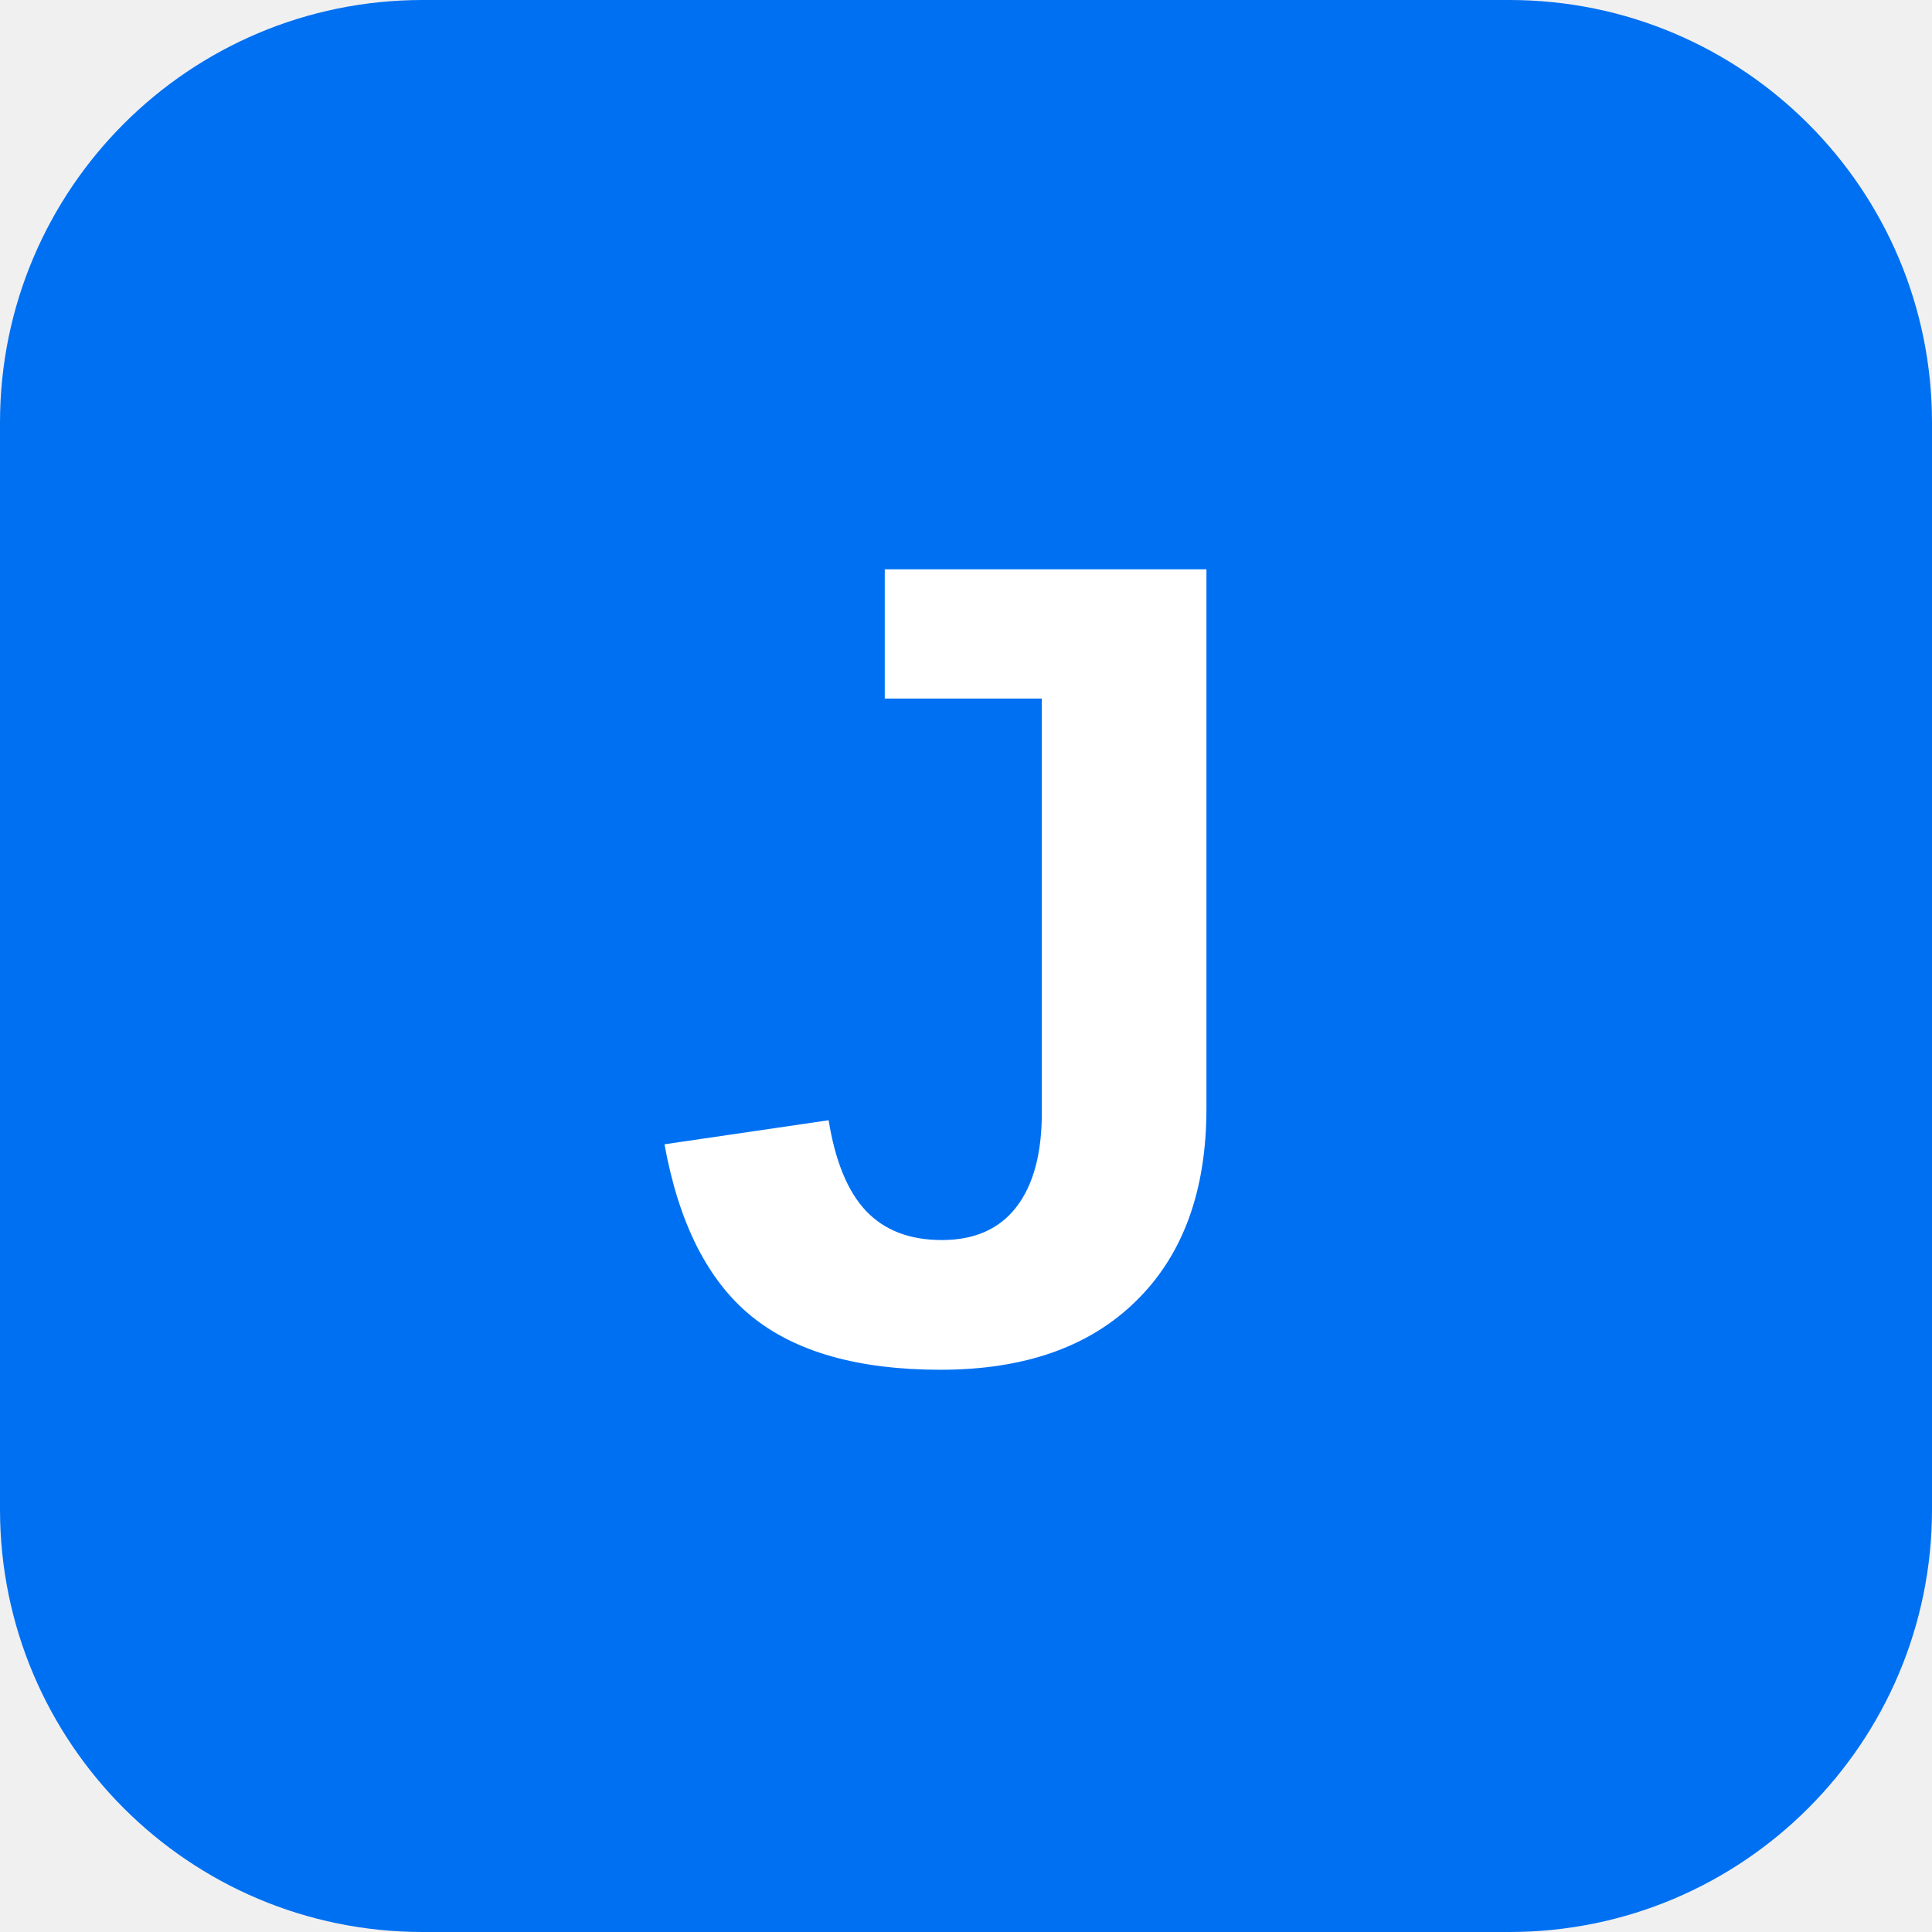
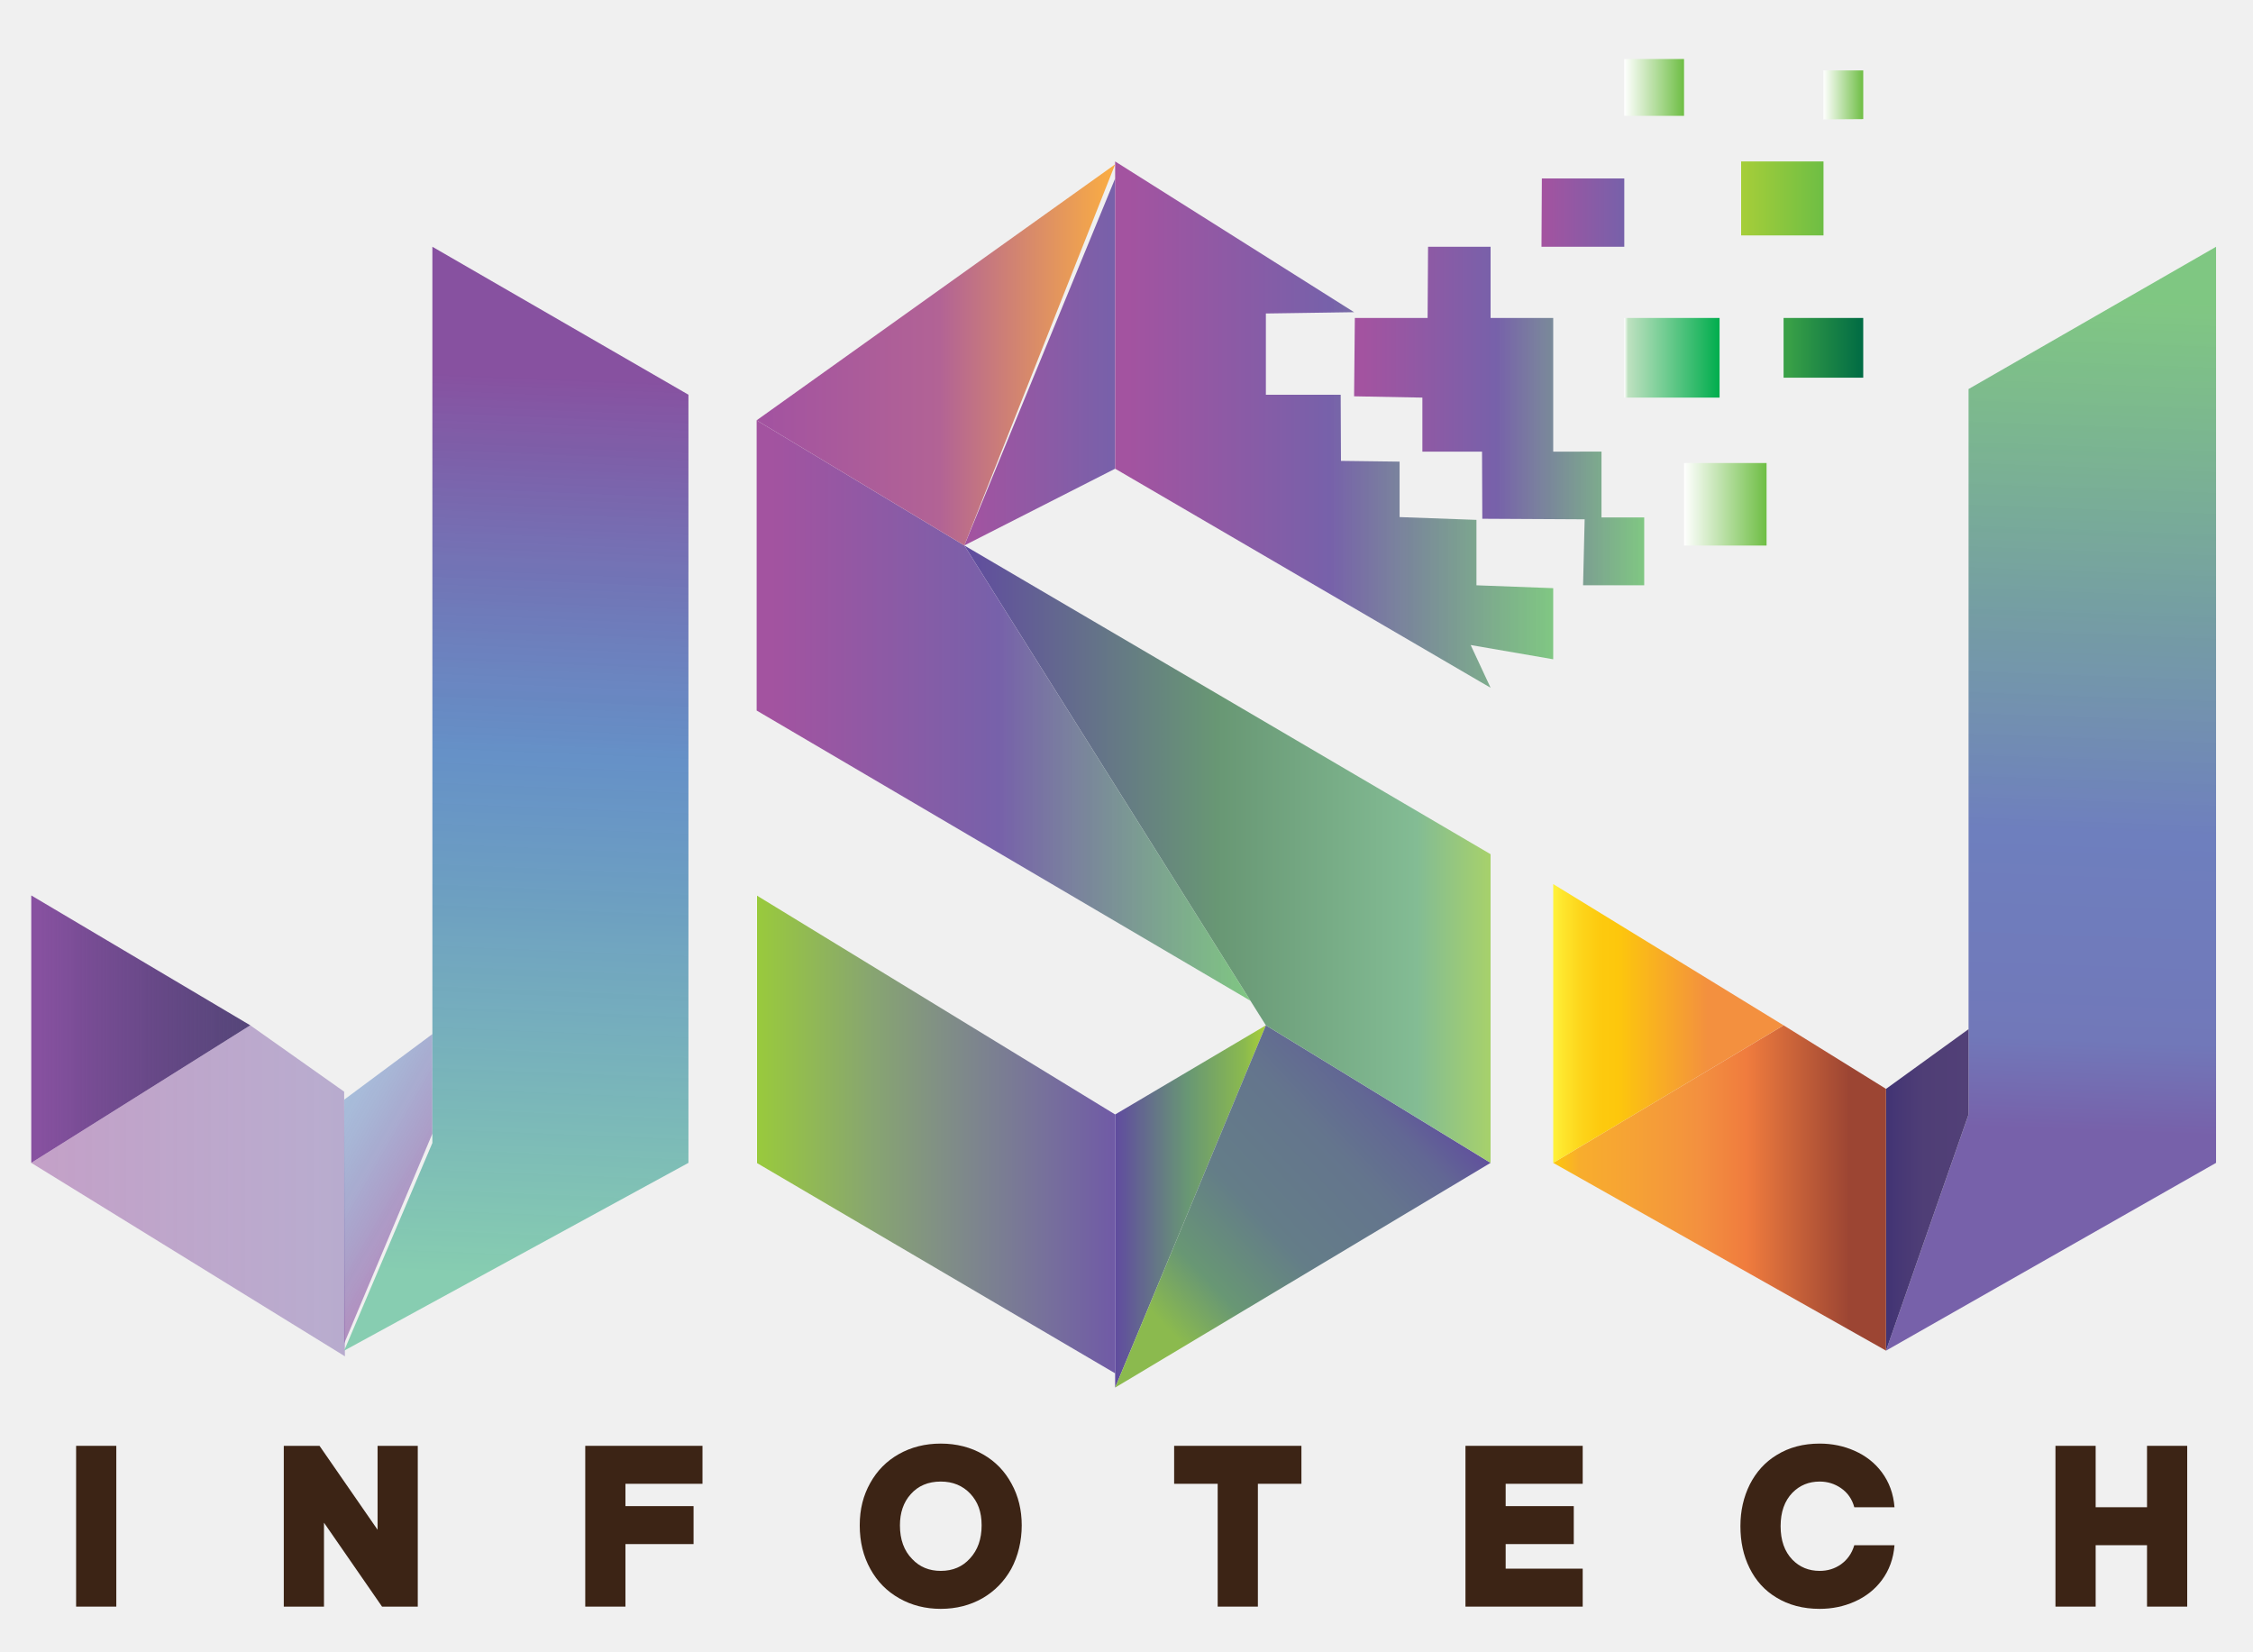
- <svg xmlns="http://www.w3.org/2000/svg" viewBox="0 0 64 64">
-   <rect width="64" height="64" rx="14" fill="#0070F2" />
-   <text x="32" y="45" text-anchor="middle" font-family="Arial,Helvetica,sans-serif" font-size="38" font-weight="700" fill="#fff">J</text>
+ <svg xmlns="http://www.w3.org/2000/svg" id="Layer_1" version="1.1" viewBox="0 0 242.14 177.48">
+   <defs>
+     <style>
+       .st0 {
+         fill: url(#linear-gradient2);
+       }
+ 
+       .st1 {
+         fill: url(#linear-gradient10);
+       }
+ 
+       .st2 {
+         fill: url(#linear-gradient21);
+       }
+ 
+       .st3 {
+         fill: url(#New_Gradient_Swatch_5);
+       }
+ 
+       .st4 {
+         fill: url(#linear-gradient1);
+       }
+ 
+       .st5 {
+         fill: url(#linear-gradient9);
+       }
+ 
+       .st6 {
+         fill: url(#linear-gradient18);
+       }
+ 
+       .st7 {
+         fill: url(#linear-gradient8);
+       }
+ 
+       .st8 {
+         fill: #3c2415;
+       }
+ 
+       .st9 {
+         fill: url(#linear-gradient11);
+       }
+ 
+       .st10 {
+         fill: url(#linear-gradient16);
+       }
+ 
+       .st11 {
+         fill: url(#linear-gradient19);
+       }
+ 
+       .st12 {
+         fill: url(#linear-gradient12);
+       }
+ 
+       .st13 {
+         fill: url(#linear-gradient7);
+       }
+ 
+       .st14 {
+         fill: url(#linear-gradient20);
+       }
+ 
+       .st15 {
+         fill: url(#linear-gradient4);
+       }
+ 
+       .st16 {
+         fill: url(#linear-gradient14);
+       }
+ 
+       .st17 {
+         fill: url(#linear-gradient5);
+       }
+ 
+       .st18 {
+         fill: url(#linear-gradient3);
+       }
+ 
+       .st19 {
+         fill: url(#linear-gradient15);
+       }
+ 
+       .st20 {
+         fill: url(#linear-gradient17);
+       }
+ 
+       .st21 {
+         fill: url(#linear-gradient6);
+       }
+ 
+       .st22 {
+         fill: url(#linear-gradient13);
+       }
+ 
+       .st23 {
+         fill: url(#linear-gradient);
+       }
+ 
+       .st24 {
+         fill: url(#New_Gradient_Swatch_4);
+       }
+     </style>
+     <linearGradient id="linear-gradient" x1="3.36" y1="110.6" x2="26.9" y2="110.6" gradientUnits="userSpaceOnUse">
+       <stop offset=".03" stop-color="#8751a0" />
+       <stop offset="1" stop-color="#2f1c5c" stop-opacity=".8" />
+     </linearGradient>
+     <linearGradient id="linear-gradient1" x1="3.36" y1="127.97" x2="37.07" y2="127.97" gradientUnits="userSpaceOnUse">
+       <stop offset=".03" stop-color="#9852a0" stop-opacity=".5" />
+       <stop offset="1" stop-color="#6e52a2" stop-opacity=".43" />
+     </linearGradient>
+     <linearGradient id="linear-gradient2" x1="45.38" y1="129.86" x2="34.03" y2="123.31" gradientUnits="userSpaceOnUse">
+       <stop offset=".03" stop-color="#8751a0" stop-opacity=".6" />
+       <stop offset="1" stop-color="#4379bd" stop-opacity=".42" />
+     </linearGradient>
+     <linearGradient id="linear-gradient3" x1="59.46" y1="37.5" x2="55.41" y2="137" gradientUnits="userSpaceOnUse">
+       <stop offset=".03" stop-color="#8751a0" />
+       <stop offset=".44" stop-color="#4379bd" stop-opacity=".8" />
+       <stop offset="1" stop-color="#7bc9aa" stop-opacity=".9" />
+     </linearGradient>
+     <linearGradient id="linear-gradient4" x1="81.32" y1="121.91" x2="119.85" y2="121.91" gradientUnits="userSpaceOnUse">
+       <stop offset="0" stop-color="#fff" />
+       <stop offset="0" stop-color="#99ca3c" />
+       <stop offset=".33" stop-color="#87a472" />
+       <stop offset=".5" stop-color="#819184" />
+       <stop offset=".66" stop-color="#7b8091" />
+       <stop offset=".8" stop-color="#77719b" />
+       <stop offset="1" stop-color="#705aa6" />
+     </linearGradient>
+     <linearGradient id="linear-gradient5" x1="119.85" y1="129.66" x2="136.05" y2="129.66" gradientUnits="userSpaceOnUse">
+       <stop offset="0" stop-color="#604b9f" />
+       <stop offset=".48" stop-color="#689774" />
+       <stop offset=".86" stop-color="#8bba4e" />
+       <stop offset="1" stop-color="#abd037" />
+     </linearGradient>
+     <linearGradient id="linear-gradient6" x1="122.79" y1="141.7" x2="151.64" y2="114.24" gradientUnits="userSpaceOnUse">
+       <stop offset=".03" stop-color="#8bba4e" />
+       <stop offset=".2" stop-color="#689774" />
+       <stop offset=".42" stop-color="#647d88" />
+       <stop offset=".69" stop-color="#64758d" />
+       <stop offset=".85" stop-color="#626794" />
+       <stop offset="1" stop-color="#604b9f" />
+     </linearGradient>
+     <linearGradient id="linear-gradient7" x1="103.64" y1="91.8" x2="160.2" y2="91.8" gradientUnits="userSpaceOnUse">
+       <stop offset="0" stop-color="#604b9f" />
+       <stop offset=".48" stop-color="#689774" />
+       <stop offset=".86" stop-color="#83bc94" />
+       <stop offset="1" stop-color="#a7d16b" />
+     </linearGradient>
+     <linearGradient id="linear-gradient8" x1="81.32" y1="76.36" x2="134.39" y2="76.36" gradientUnits="userSpaceOnUse">
+       <stop offset=".03" stop-color="#a353a0" />
+       <stop offset=".49" stop-color="#7761aa" />
+       <stop offset="1" stop-color="#73c276" stop-opacity=".9" />
+     </linearGradient>
+     <linearGradient id="linear-gradient9" x1="81.32" y1="38.14" x2="119.85" y2="38.14" gradientUnits="userSpaceOnUse">
+       <stop offset=".03" stop-color="#a353a0" />
+       <stop offset=".51" stop-color="#b26395" />
+       <stop offset="1" stop-color="#fbae42" />
+     </linearGradient>
+     <linearGradient id="linear-gradient10" x1="103.64" y1="38.9" x2="119.85" y2="38.9" gradientUnits="userSpaceOnUse">
+       <stop offset=".03" stop-color="#a353a0" />
+       <stop offset="1" stop-color="#7761aa" />
+     </linearGradient>
+     <linearGradient id="linear-gradient11" x1="119.85" y1="45.63" x2="166.93" y2="45.63" gradientUnits="userSpaceOnUse">
+       <stop offset=".03" stop-color="#a353a0" />
+       <stop offset=".49" stop-color="#7761aa" />
+       <stop offset="1" stop-color="#73c276" stop-opacity=".9" />
+     </linearGradient>
+     <linearGradient id="linear-gradient12" x1="220.93" y1="121.44" x2="224.21" y2="32.28" gradientUnits="userSpaceOnUse">
+       <stop offset="0" stop-color="#7761aa" />
+       <stop offset=".11" stop-color="#7178b9" />
+       <stop offset=".36" stop-color="#6e7fbe" />
+       <stop offset="1" stop-color="#73c276" stop-opacity=".9" />
+     </linearGradient>
+     <linearGradient id="linear-gradient13" x1="202.7" y1="127.87" x2="211.57" y2="127.87" gradientUnits="userSpaceOnUse">
+       <stop offset="0" stop-color="#413374" />
+       <stop offset=".13" stop-color="#463775" />
+       <stop offset=".46" stop-color="#4f3e76" />
+       <stop offset="1" stop-color="#524077" />
+     </linearGradient>
+     <linearGradient id="linear-gradient14" x1="166.93" y1="127.67" x2="202.7" y2="127.67" gradientUnits="userSpaceOnUse">
+       <stop offset="0" stop-color="#fdc70c" />
+       <stop offset=".08" stop-color="#f8ad2d" />
+       <stop offset=".24" stop-color="#f6a235" />
+       <stop offset=".36" stop-color="#f4983b" />
+       <stop offset=".44" stop-color="#f3903f" />
+       <stop offset=".58" stop-color="#f07c3e" />
+       <stop offset=".89" stop-color="#9c4533" />
+     </linearGradient>
+     <linearGradient id="linear-gradient15" x1="166.93" y1="109.99" x2="191.69" y2="109.99" gradientUnits="userSpaceOnUse">
+       <stop offset="0" stop-color="#fff33b" />
+       <stop offset=".04" stop-color="#fee62d" />
+       <stop offset=".12" stop-color="#fdd51b" />
+       <stop offset=".2" stop-color="#fdca0f" />
+       <stop offset=".28" stop-color="#fdc70c" />
+       <stop offset=".67" stop-color="#f3903f" />
+     </linearGradient>
+     <linearGradient id="linear-gradient16" x1="180.99" y1="54.19" x2="189.86" y2="54.19" gradientUnits="userSpaceOnUse">
+       <stop offset="0" stop-color="#fff" />
+       <stop offset="1" stop-color="#6ebe44" />
+     </linearGradient>
+     <linearGradient id="linear-gradient17" x1="191.69" y1="37.38" x2="200.25" y2="37.38" gradientUnits="userSpaceOnUse">
+       <stop offset=".06" stop-color="#39a047" />
+       <stop offset="1" stop-color="#006b44" />
+     </linearGradient>
+     <linearGradient id="linear-gradient18" x1="174.57" y1="38.45" x2="184.82" y2="38.45" gradientUnits="userSpaceOnUse">
+       <stop offset="0" stop-color="#fff" />
+       <stop offset=".04" stop-color="#bee1c0" />
+       <stop offset="1" stop-color="#00ad4d" />
+     </linearGradient>
+     <linearGradient id="New_Gradient_Swatch_5" data-name="New Gradient Swatch 5" x1="187.11" y1="21.32" x2="195.97" y2="21.32" gradientUnits="userSpaceOnUse">
+       <stop offset="0" stop-color="#fff" />
+       <stop offset="0" stop-color="#a6ce39" />
+       <stop offset="1" stop-color="#6ebe44" />
+     </linearGradient>
+     <linearGradient id="New_Gradient_Swatch_4" data-name="New Gradient Swatch 4" x1="165.67" y1="22.85" x2="174.57" y2="22.85" gradientUnits="userSpaceOnUse">
+       <stop offset=".03" stop-color="#a353a0" />
+       <stop offset="1" stop-color="#7761aa" />
+     </linearGradient>
+     <linearGradient id="linear-gradient19" x1="174.57" y1="9.4" x2="180.99" y2="9.4" gradientUnits="userSpaceOnUse">
+       <stop offset="0" stop-color="#fff" />
+       <stop offset="1" stop-color="#6ebe44" />
+     </linearGradient>
+     <linearGradient id="linear-gradient20" x1="195.97" y1="10.2" x2="200.25" y2="10.2" gradientUnits="userSpaceOnUse">
+       <stop offset="0" stop-color="#fff" />
+       <stop offset="1" stop-color="#6ebe44" />
+     </linearGradient>
+     <linearGradient id="linear-gradient21" x1="145.53" y1="44.71" x2="176.71" y2="44.71" gradientUnits="userSpaceOnUse">
+       <stop offset=".03" stop-color="#a353a0" />
+       <stop offset=".49" stop-color="#7761aa" />
+       <stop offset="1" stop-color="#73c276" stop-opacity=".9" />
+     </linearGradient>
+   </defs>
+   <polygon class="st23" points="3.36 96.23 3.36 124.97 26.9 110.19 3.36 96.23" />
+   <polygon class="st4" points="36.99 117.32 37.07 145.76 3.36 124.97 26.9 110.19 36.99 117.32" />
+   <polygon class="st0" points="46.47 111.13 46.47 121.83 36.99 144.38 37 118.17 46.47 111.13" />
+   <polygon class="st18" points="46.47 26.52 46.47 122.83 36.99 145.15 73.99 124.97 73.99 42.42 46.47 26.52" />
+   <polygon class="st15" points="81.32 96.23 81.32 124.97 119.85 147.59 119.85 119.77 81.32 96.23" />
+   <polygon class="st17" points="136.05 110.19 119.85 119.77 119.85 149.12 136.05 110.19" />
+   <polygon class="st21" points="160.2 124.97 136.05 110.19 119.85 149.12 160.2 124.97" />
+   <polygon class="st13" points="103.64 58.62 136.05 110.19 160.2 124.97 160.2 91.8 103.64 58.62" />
+   <polygon class="st7" points="81.32 45.17 81.32 76.36 134.39 107.55 103.64 58.62 81.32 45.17" />
+   <polygon class="st5" points="119.85 17.66 103.64 58.62 81.32 45.17 119.85 17.66" />
+   <polygon class="st1" points="119.85 50.37 119.85 19.18 103.64 58.62 119.85 50.37" />
+   <polygon class="st9" points="160.2 73.91 159.06 73.25 119.85 50.37 119.85 17.35 145.53 33.55 136.05 33.69 136.05 42.42 144.09 42.42 144.12 49.53 150.42 49.61 150.42 55.57 158.68 55.87 158.68 62.9 166.93 63.21 166.93 70.85 158.06 69.32 160.2 73.91" />
+   <polygon class="st12" points="211.57 41.81 238.17 26.52 238.17 124.97 202.7 145.15 211.57 119.77 211.57 41.81" />
+   <polygon class="st22" points="202.7 117.02 211.57 110.6 211.57 119.77 202.7 145.15 202.7 117.02" />
+   <polygon class="st16" points="166.93 124.97 191.69 110.19 202.7 117.02 202.7 145.15 166.93 124.97" />
+   <polygon class="st19" points="166.93 95.01 166.93 124.97 191.69 110.19 166.93 95.01" />
+   <rect class="st10" x="180.99" y="49.76" width="8.87" height="8.87" />
+   <rect class="st20" x="191.69" y="34.17" width="8.56" height="6.42" />
+   <rect class="st6" x="174.57" y="34.17" width="10.24" height="8.56" />
+   <rect class="st3" x="187.11" y="17.35" width="8.87" height="7.95" />
+   <polygon class="st24" points="165.71 19.18 174.57 19.18 174.57 26.52 165.67 26.52 165.71 19.18" />
+   <rect class="st11" x="174.57" y="6.34" width="6.42" height="6.11" />
+   <polygon class="st14" points="195.97 7.57 200.25 7.57 200.25 12.8 195.97 12.83 195.97 7.57" />
+   <polygon class="st2" points="160.2 26.52 153.48 26.52 153.43 34.17 145.61 34.17 145.53 42.59 152.87 42.73 152.87 48.54 159.28 48.54 159.31 55.75 170.31 55.81 170.14 62.9 176.71 62.9 176.71 55.61 172.12 55.61 172.12 48.53 166.93 48.54 166.93 34.17 160.2 34.17 160.2 26.52" />
+   <g>
+     <path class="st8" d="M8.18,172.66v-17.28h4.32v17.28h-4.32Z" />
+     <path class="st8" d="M34.34,155.38l6.24,9.02v-9.02h4.32v17.28h-3.84l-6.24-9.02v9.02h-4.32v-17.28h3.84Z" />
+     <path class="st8" d="M62.9,172.66v-17.28h12.6v4.08h-8.28v2.4h7.32v4.08h-7.32v6.72h-4.32Z" />
+     <path class="st8" d="M101.11,172.9c-1.65,0-3.14-.38-4.46-1.13-1.33-.75-2.36-1.8-3.1-3.14-.77-1.38-1.15-2.94-1.15-4.7s.38-3.22,1.13-4.56c.74-1.33,1.76-2.36,3.07-3.1,1.33-.75,2.83-1.13,4.51-1.13s3.24.39,4.58,1.18c1.3.75,2.3,1.79,3.02,3.12.74,1.34,1.1,2.84,1.1,4.49s-.38,3.29-1.13,4.68c-.75,1.34-1.78,2.39-3.07,3.14-1.34.77-2.85,1.15-4.51,1.15ZM101.11,168.82c1.3,0,2.34-.45,3.14-1.34.83-.9,1.25-2.08,1.25-3.55s-.41-2.54-1.22-3.41c-.82-.86-1.87-1.3-3.17-1.3-1.36,0-2.44.46-3.24,1.37-.77.86-1.15,1.98-1.15,3.34,0,1.52.44,2.73,1.32,3.62.8.85,1.82,1.27,3.07,1.27Z" />
+     <path class="st8" d="M130.87,172.66v-13.2h-4.68v-4.08h13.68v4.08h-4.68v13.2h-4.32Z" />
+     <path class="st8" d="M157.5,172.66v-17.28h12.6v4.08h-8.28v2.4h7.32v4.08h-7.32v2.64h8.28v4.08h-12.6Z" />
+     <path class="st8" d="M203.61,166.06c-.11,1.44-.57,2.7-1.37,3.77-.74.99-1.71,1.76-2.93,2.3-1.15.51-2.4.77-3.74.77-1.79,0-3.34-.41-4.66-1.22-1.25-.75-2.21-1.81-2.88-3.17-.66-1.33-.98-2.82-.98-4.49s.34-3.14,1.01-4.49c.69-1.36,1.66-2.42,2.9-3.17,1.33-.82,2.86-1.22,4.61-1.22,1.34,0,2.59.26,3.74.77,1.22.54,2.19,1.31,2.93,2.3.8,1.07,1.26,2.33,1.37,3.77h-4.32c-.24-.88-.72-1.57-1.44-2.06-.67-.46-1.43-.7-2.28-.7-1.17,0-2.14.4-2.93,1.2-.85.88-1.27,2.08-1.27,3.6s.42,2.72,1.27,3.6c.78.8,1.76,1.2,2.93,1.2.85,0,1.61-.23,2.28-.7.7-.5,1.18-1.18,1.44-2.06h4.32Z" />
+     <path class="st8" d="M220.91,172.66v-17.28h4.32v6.6h5.52v-6.6h4.32v17.28h-4.32v-6.6h-5.52v6.6h-4.32Z" />
+   </g>
</svg>
